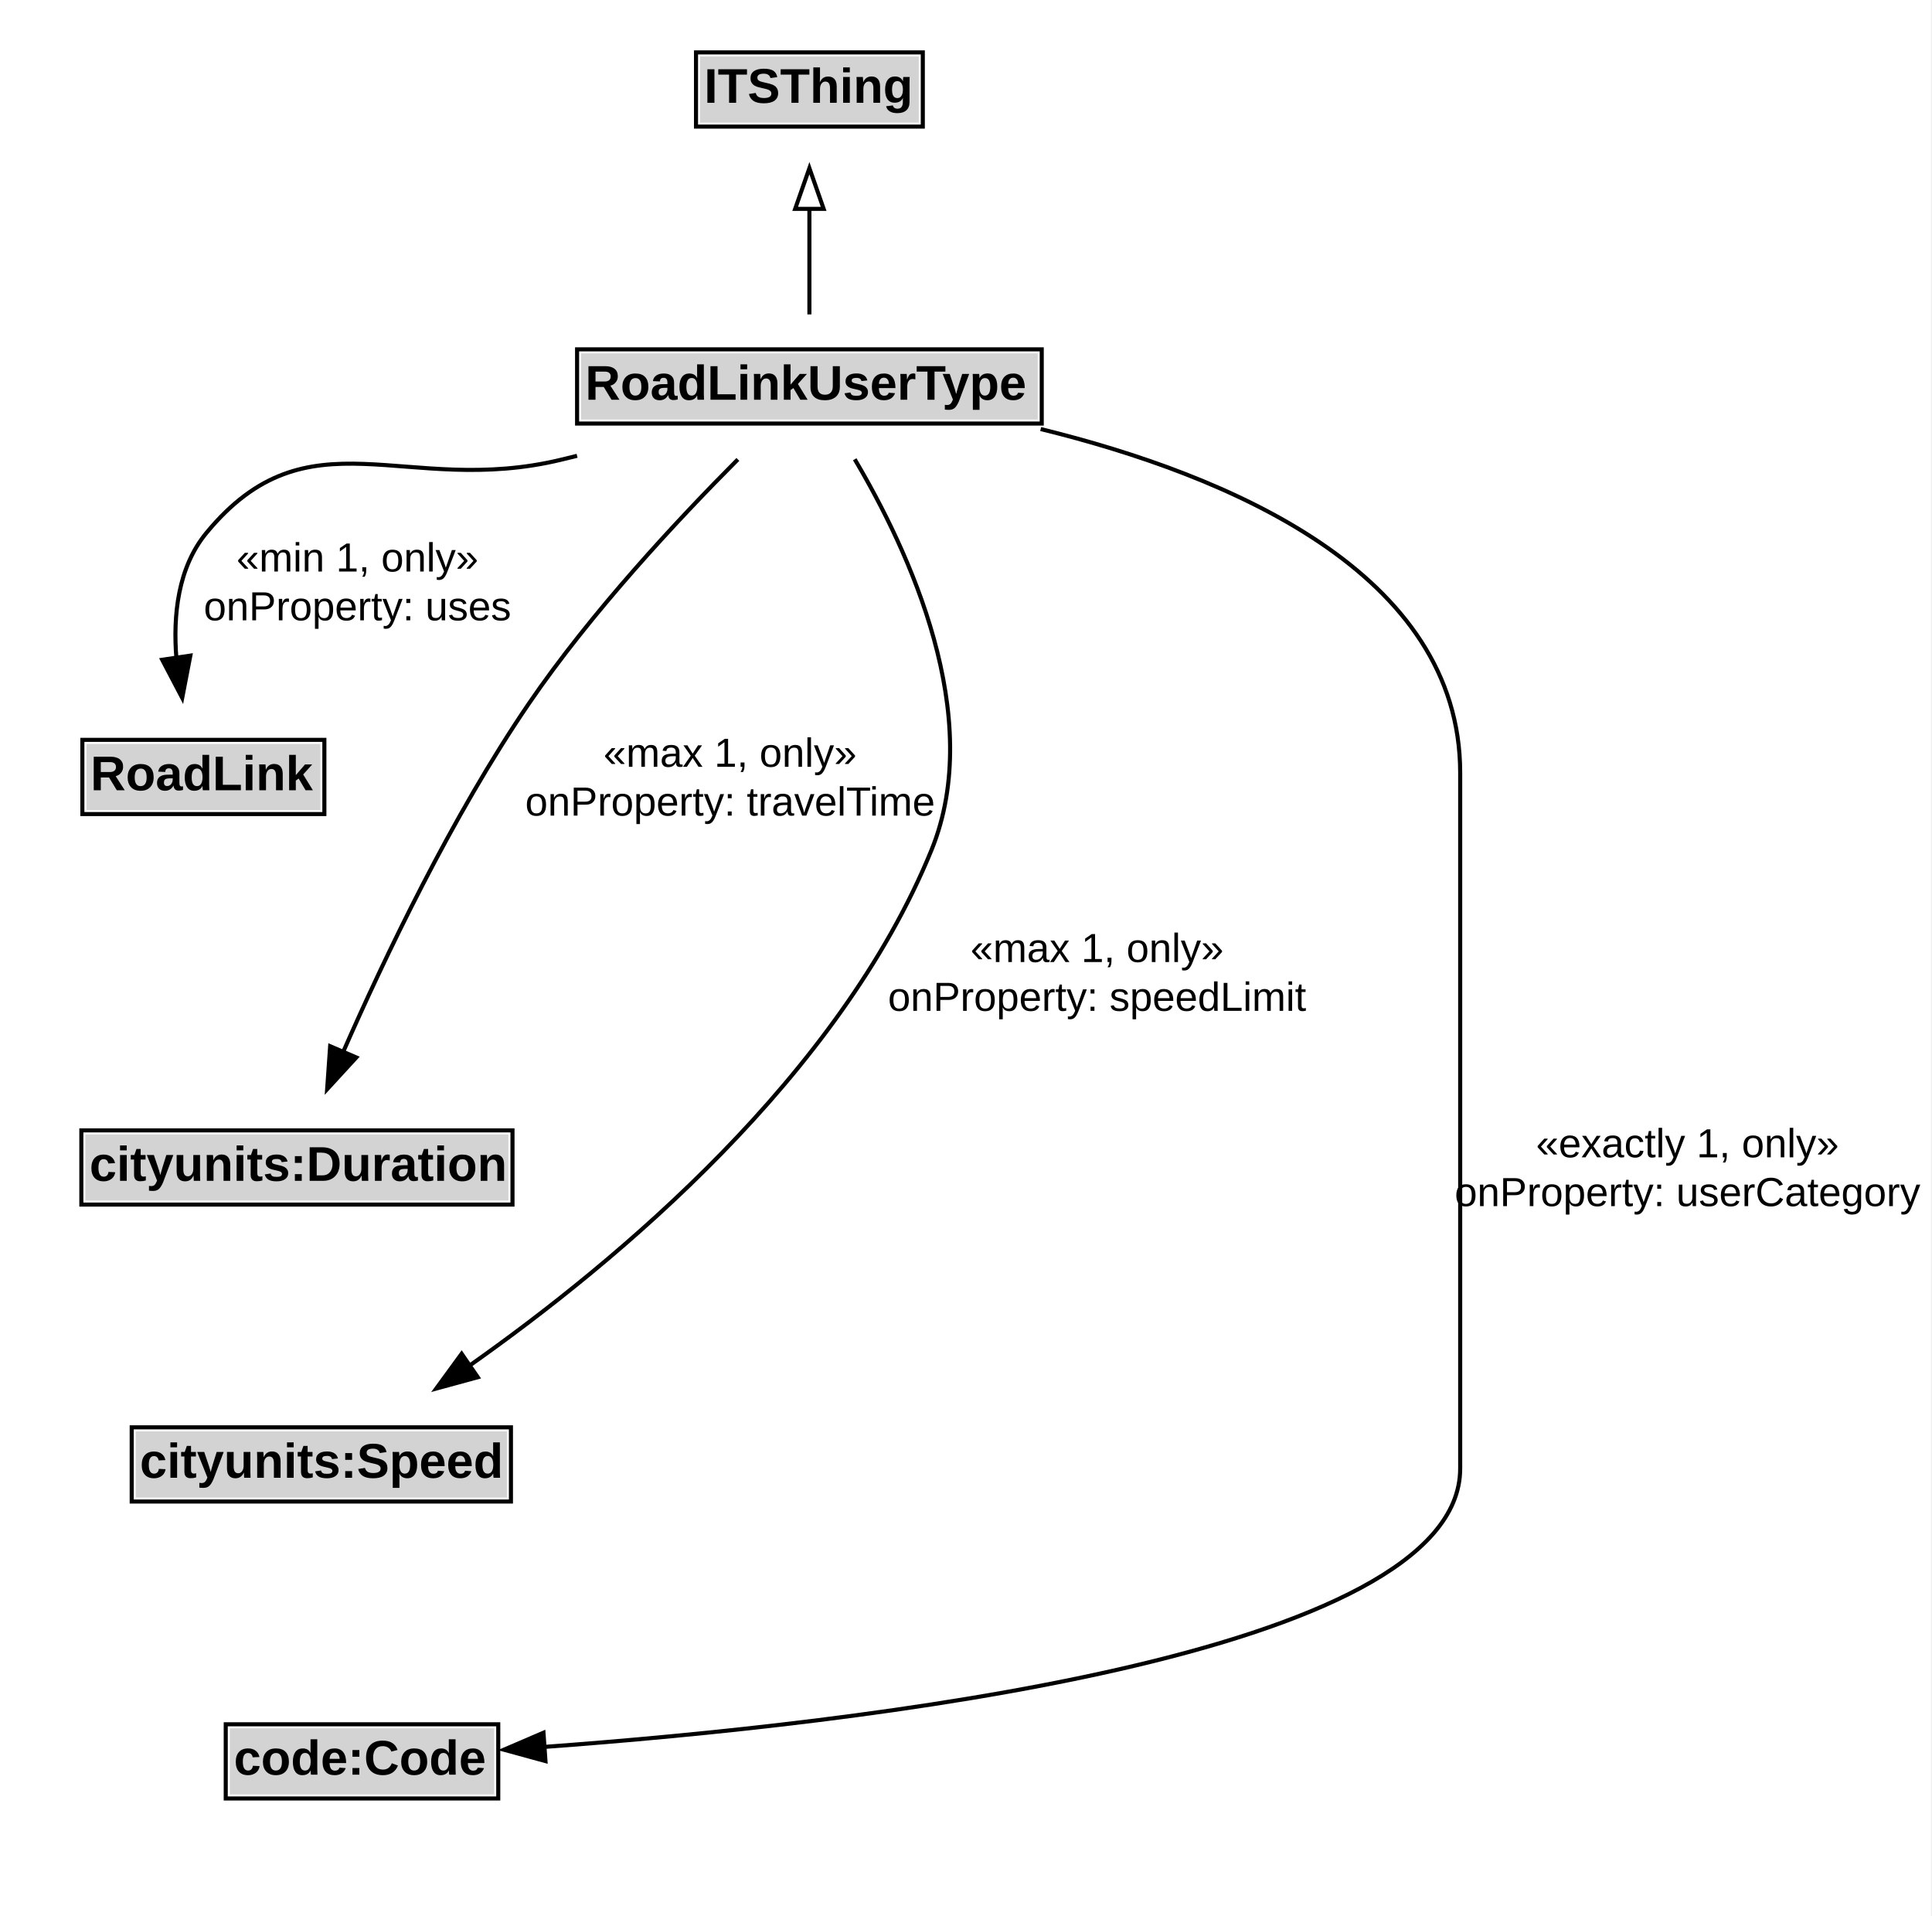
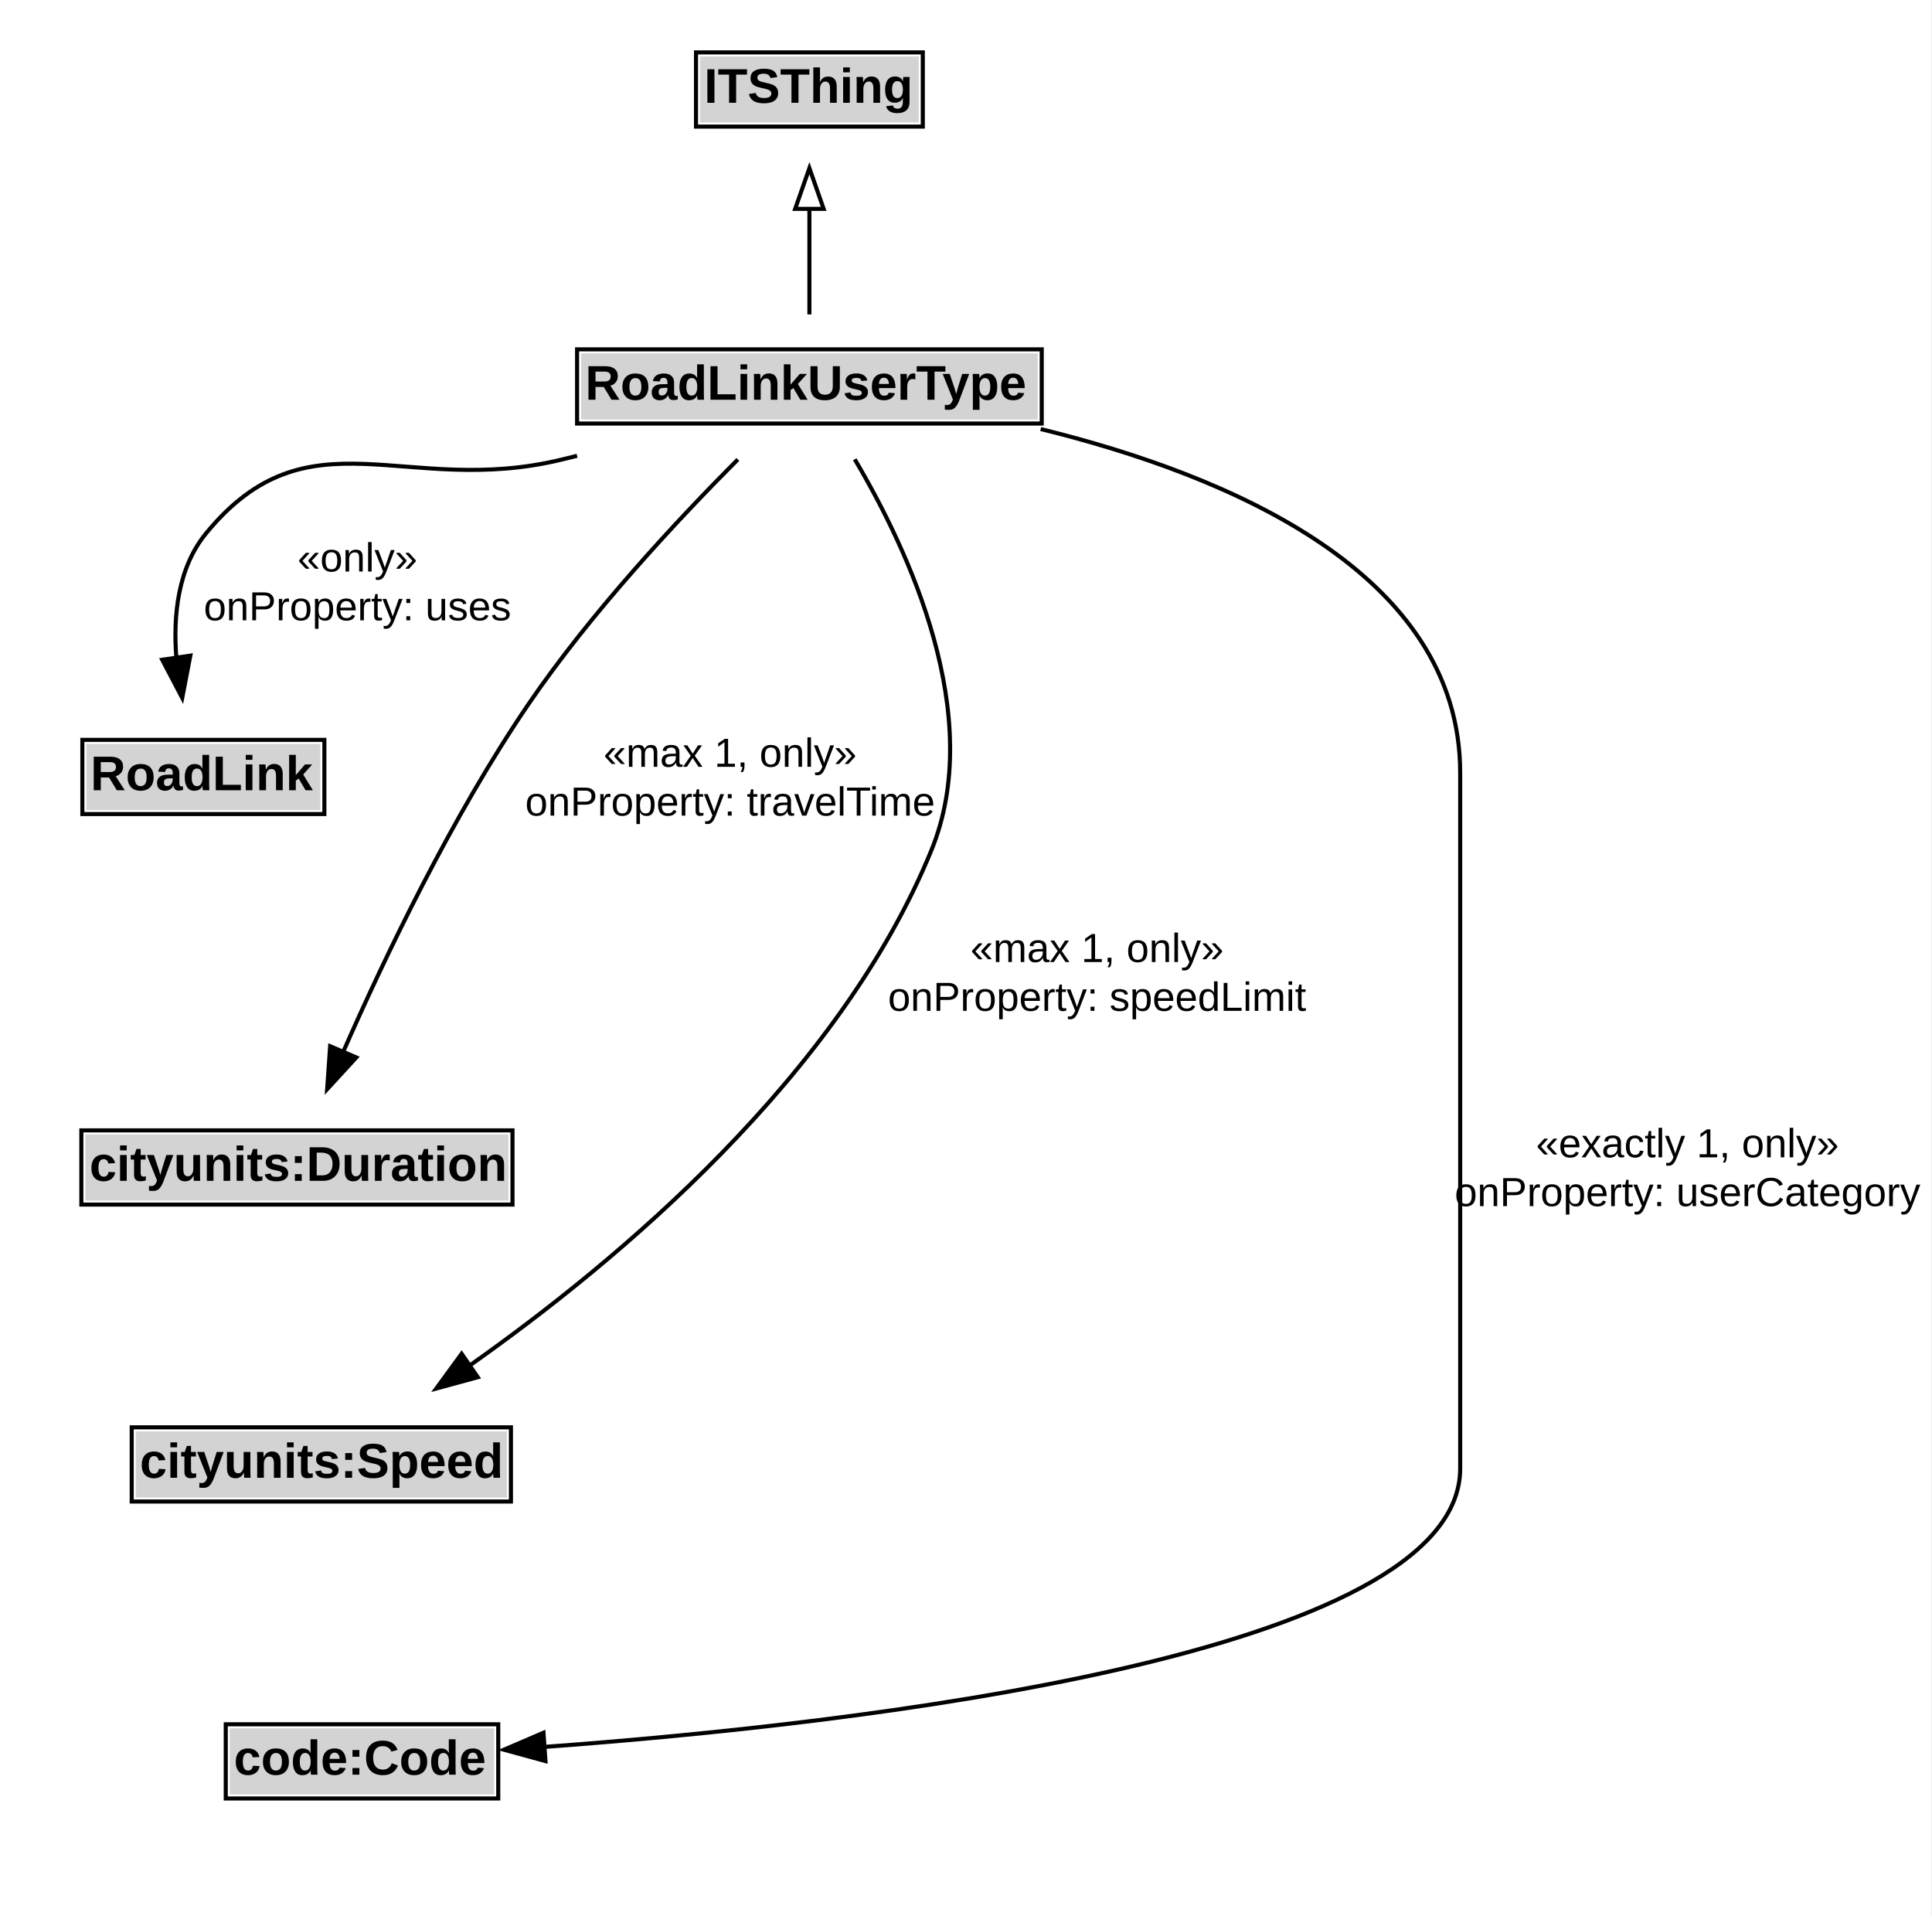
<svg xmlns="http://www.w3.org/2000/svg" width="475pt" height="471pt" viewBox="0.00 0.00 475.00 471.00">
  <g id="graph0" class="graph" transform="scale(1 1) rotate(0) translate(4 467)">
    <polygon fill="white" stroke="none" points="-4,4 -4,-467 470.75,-467 470.75,4 -4,4" />
    <g id="clust2" class="cluster">
</g>
    <g id="node1" class="node">
      <polygon fill="lightgray" stroke="none" points="168.12,-436.88 168.12,-453.12 221.88,-453.12 221.88,-436.88 168.12,-436.88" />
      <text xml:space="preserve" text-anchor="start" x="169.12" y="-441.73" font-family="Arial" font-weight="bold" font-size="12.00">ITSThing</text>
      <polygon fill="none" stroke="black" points="167.12,-435.88 167.12,-454.12 222.88,-454.12 222.88,-435.88 167.12,-435.88" />
    </g>
    <g id="node2" class="node">
      <polygon fill="lightgray" stroke="none" points="138.88,-363.88 138.88,-380.12 251.12,-380.12 251.12,-363.88 138.88,-363.88" />
      <text xml:space="preserve" text-anchor="start" x="139.88" y="-368.73" font-family="Arial" font-weight="bold" font-size="12.00">RoadLinkUserType</text>
      <polygon fill="none" stroke="black" points="137.88,-362.88 137.88,-381.12 252.12,-381.12 252.12,-362.88 137.88,-362.88" />
    </g>
    <g id="edge1" class="edge">
      <path fill="none" stroke="black" d="M195,-389.71C195,-397.47 195,-406.92 195,-415.74" />
      <polygon fill="none" stroke="black" points="191.5,-415.66 195,-425.66 198.5,-415.66 191.5,-415.66" />
    </g>
    <g id="node4" class="node">
      <polygon fill="lightgray" stroke="none" points="17.25,-267.88 17.25,-284.12 74.75,-284.12 74.75,-267.88 17.25,-267.88" />
      <text xml:space="preserve" text-anchor="start" x="18.25" y="-272.73" font-family="Arial" font-weight="bold" font-size="12.00">RoadLink</text>
      <polygon fill="none" stroke="black" points="16.25,-266.88 16.25,-285.12 75.75,-285.12 75.75,-266.88 16.25,-266.88" />
    </g>
    <g id="edge10" class="edge">
      <path fill="none" stroke="black" d="M137.88,-354.95C136.58,-354.63 135.28,-354.31 134,-354 95.52,-344.68 71.95,-366.54 46.75,-336 39.76,-327.53 38.49,-315.8 39.38,-305.04" />
      <polygon fill="black" stroke="black" points="42.8,-305.83 40.8,-295.43 35.88,-304.81 42.8,-305.83" />
-       <text xml:space="preserve" text-anchor="middle" x="83.88" y="-326.5" font-family="Arial" font-size="10.00">«min 1, only»</text>
+       <text xml:space="preserve" text-anchor="middle" x="83.88" y="-326.5" font-family="Arial" font-size="10.00">«only»</text>
      <text xml:space="preserve" text-anchor="middle" x="83.88" y="-314.5" font-family="Arial" font-size="10.00">onProperty: uses</text>
    </g>
    <g id="node5" class="node">
      <polygon fill="lightgray" stroke="none" points="17,-171.88 17,-188.12 121,-188.12 121,-171.88 17,-171.88" />
      <text xml:space="preserve" text-anchor="start" x="18" y="-176.72" font-family="Arial" font-weight="bold" font-size="12.00">cityunits:Duration</text>
      <polygon fill="none" stroke="black" points="16,-170.88 16,-189.12 122,-189.12 122,-170.88 16,-170.88" />
    </g>
    <g id="edge8" class="edge">
      <path fill="none" stroke="black" d="M177.41,-354.06C162.54,-339.15 141.28,-316.39 126,-294 107.18,-266.43 90.62,-231.78 80.27,-208.17" />
      <polygon fill="black" stroke="black" points="83.6,-207.05 76.43,-199.24 77.17,-209.81 83.6,-207.05" />
      <text xml:space="preserve" text-anchor="middle" x="175.5" y="-278.5" font-family="Arial" font-size="10.00">«max 1, only»</text>
      <text xml:space="preserve" text-anchor="middle" x="175.5" y="-266.5" font-family="Arial" font-size="10.00">onProperty: travelTime</text>
    </g>
    <g id="node6" class="node">
      <polygon fill="lightgray" stroke="none" points="29.38,-98.88 29.38,-115.12 120.62,-115.12 120.62,-98.88 29.38,-98.88" />
      <text xml:space="preserve" text-anchor="start" x="30.38" y="-103.72" font-family="Arial" font-weight="bold" font-size="12.00">cityunits:Speed</text>
      <polygon fill="none" stroke="black" points="28.38,-97.88 28.38,-116.12 121.62,-116.12 121.62,-97.88 28.38,-97.88" />
    </g>
    <g id="edge7" class="edge">
      <path fill="none" stroke="black" d="M206.14,-354.1C219.47,-331.62 238.42,-290.89 225,-258 202.39,-202.6 148.06,-157.1 111.38,-131.25" />
      <polygon fill="black" stroke="black" points="113.47,-128.44 103.25,-125.65 109.5,-134.21 113.47,-128.44" />
      <text xml:space="preserve" text-anchor="middle" x="265.72" y="-230.5" font-family="Arial" font-size="10.00">«max 1, only»</text>
      <text xml:space="preserve" text-anchor="middle" x="265.72" y="-218.5" font-family="Arial" font-size="10.00">onProperty: speedLimit</text>
    </g>
    <g id="node7" class="node">
      <polygon fill="lightgray" stroke="none" points="52.5,-25.88 52.5,-42.12 117.5,-42.12 117.5,-25.88 52.5,-25.88" />
      <text xml:space="preserve" text-anchor="start" x="53.5" y="-30.73" font-family="Arial" font-weight="bold" font-size="12.00">code:Code</text>
      <polygon fill="none" stroke="black" points="51.5,-24.88 51.5,-43.12 118.5,-43.12 118.5,-24.88 51.5,-24.88" />
    </g>
    <g id="edge9" class="edge">
      <path fill="none" stroke="black" d="M251.86,-361.53C297.85,-350.24 355,-326.29 355,-277 355,-277 355,-277 355,-106 355,-59.96 206.28,-43.15 129.59,-37.54" />
      <polygon fill="black" stroke="black" points="130.11,-34.07 119.89,-36.87 129.62,-41.05 130.11,-34.07" />
      <text xml:space="preserve" text-anchor="middle" x="410.88" y="-182.5" font-family="Arial" font-size="10.00">«exactly 1, only»</text>
      <text xml:space="preserve" text-anchor="middle" x="410.88" y="-170.5" font-family="Arial" font-size="10.00">onProperty: userCategory</text>
    </g>
  </g>
</svg>
